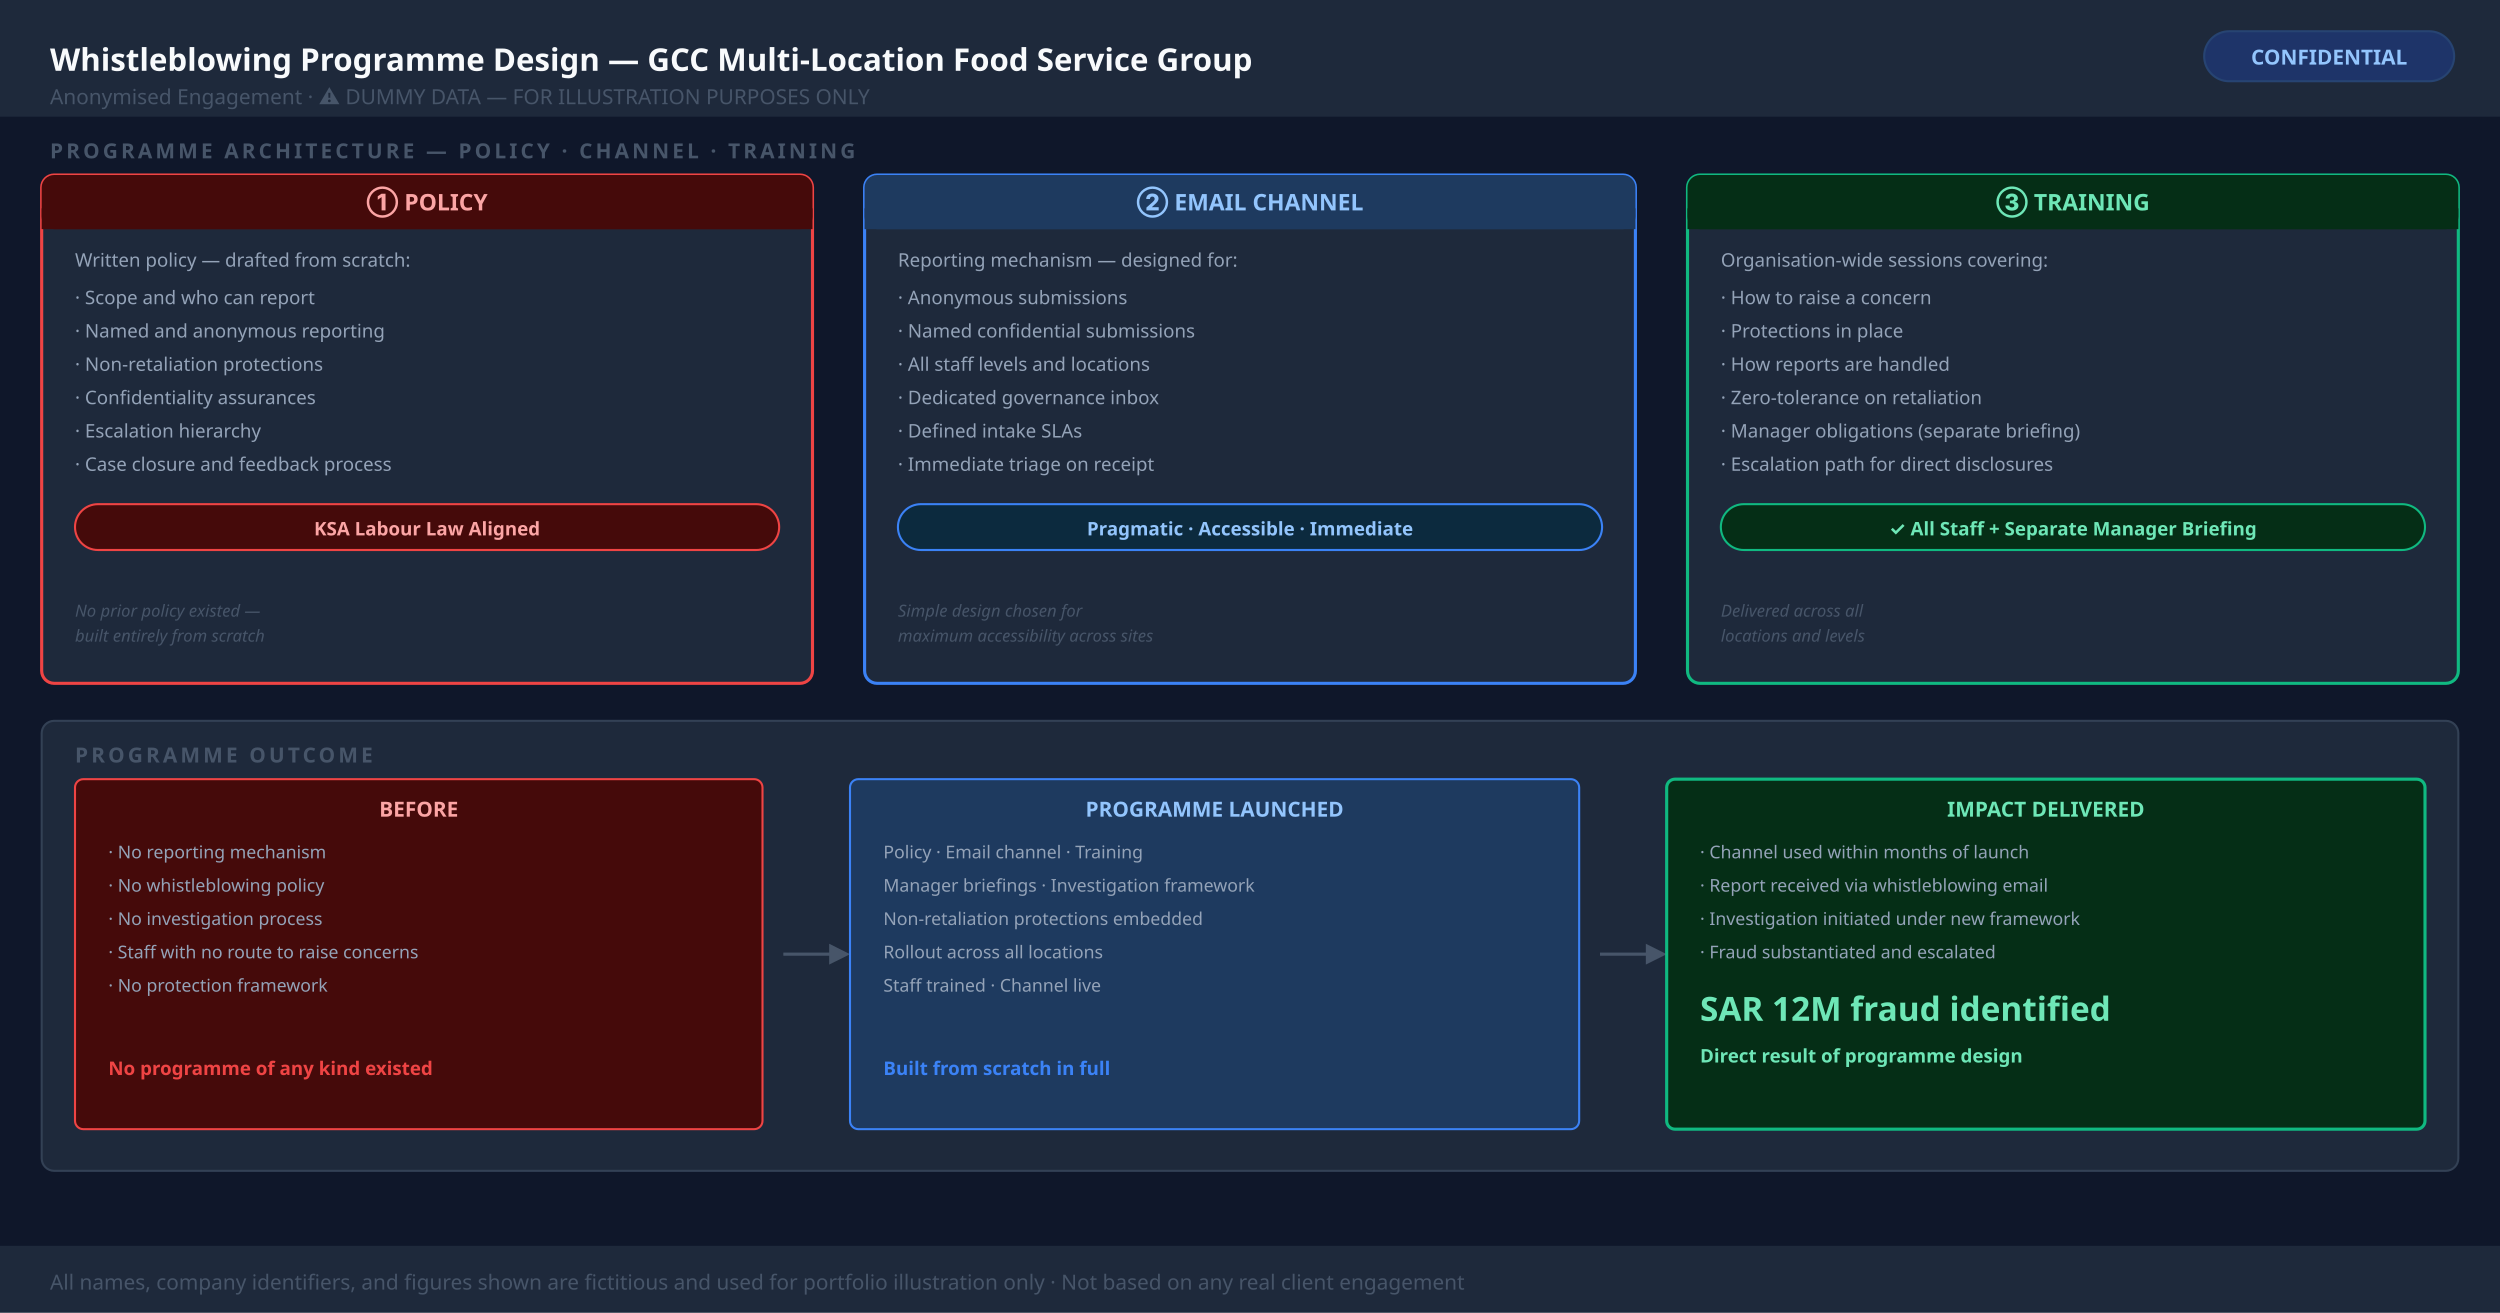
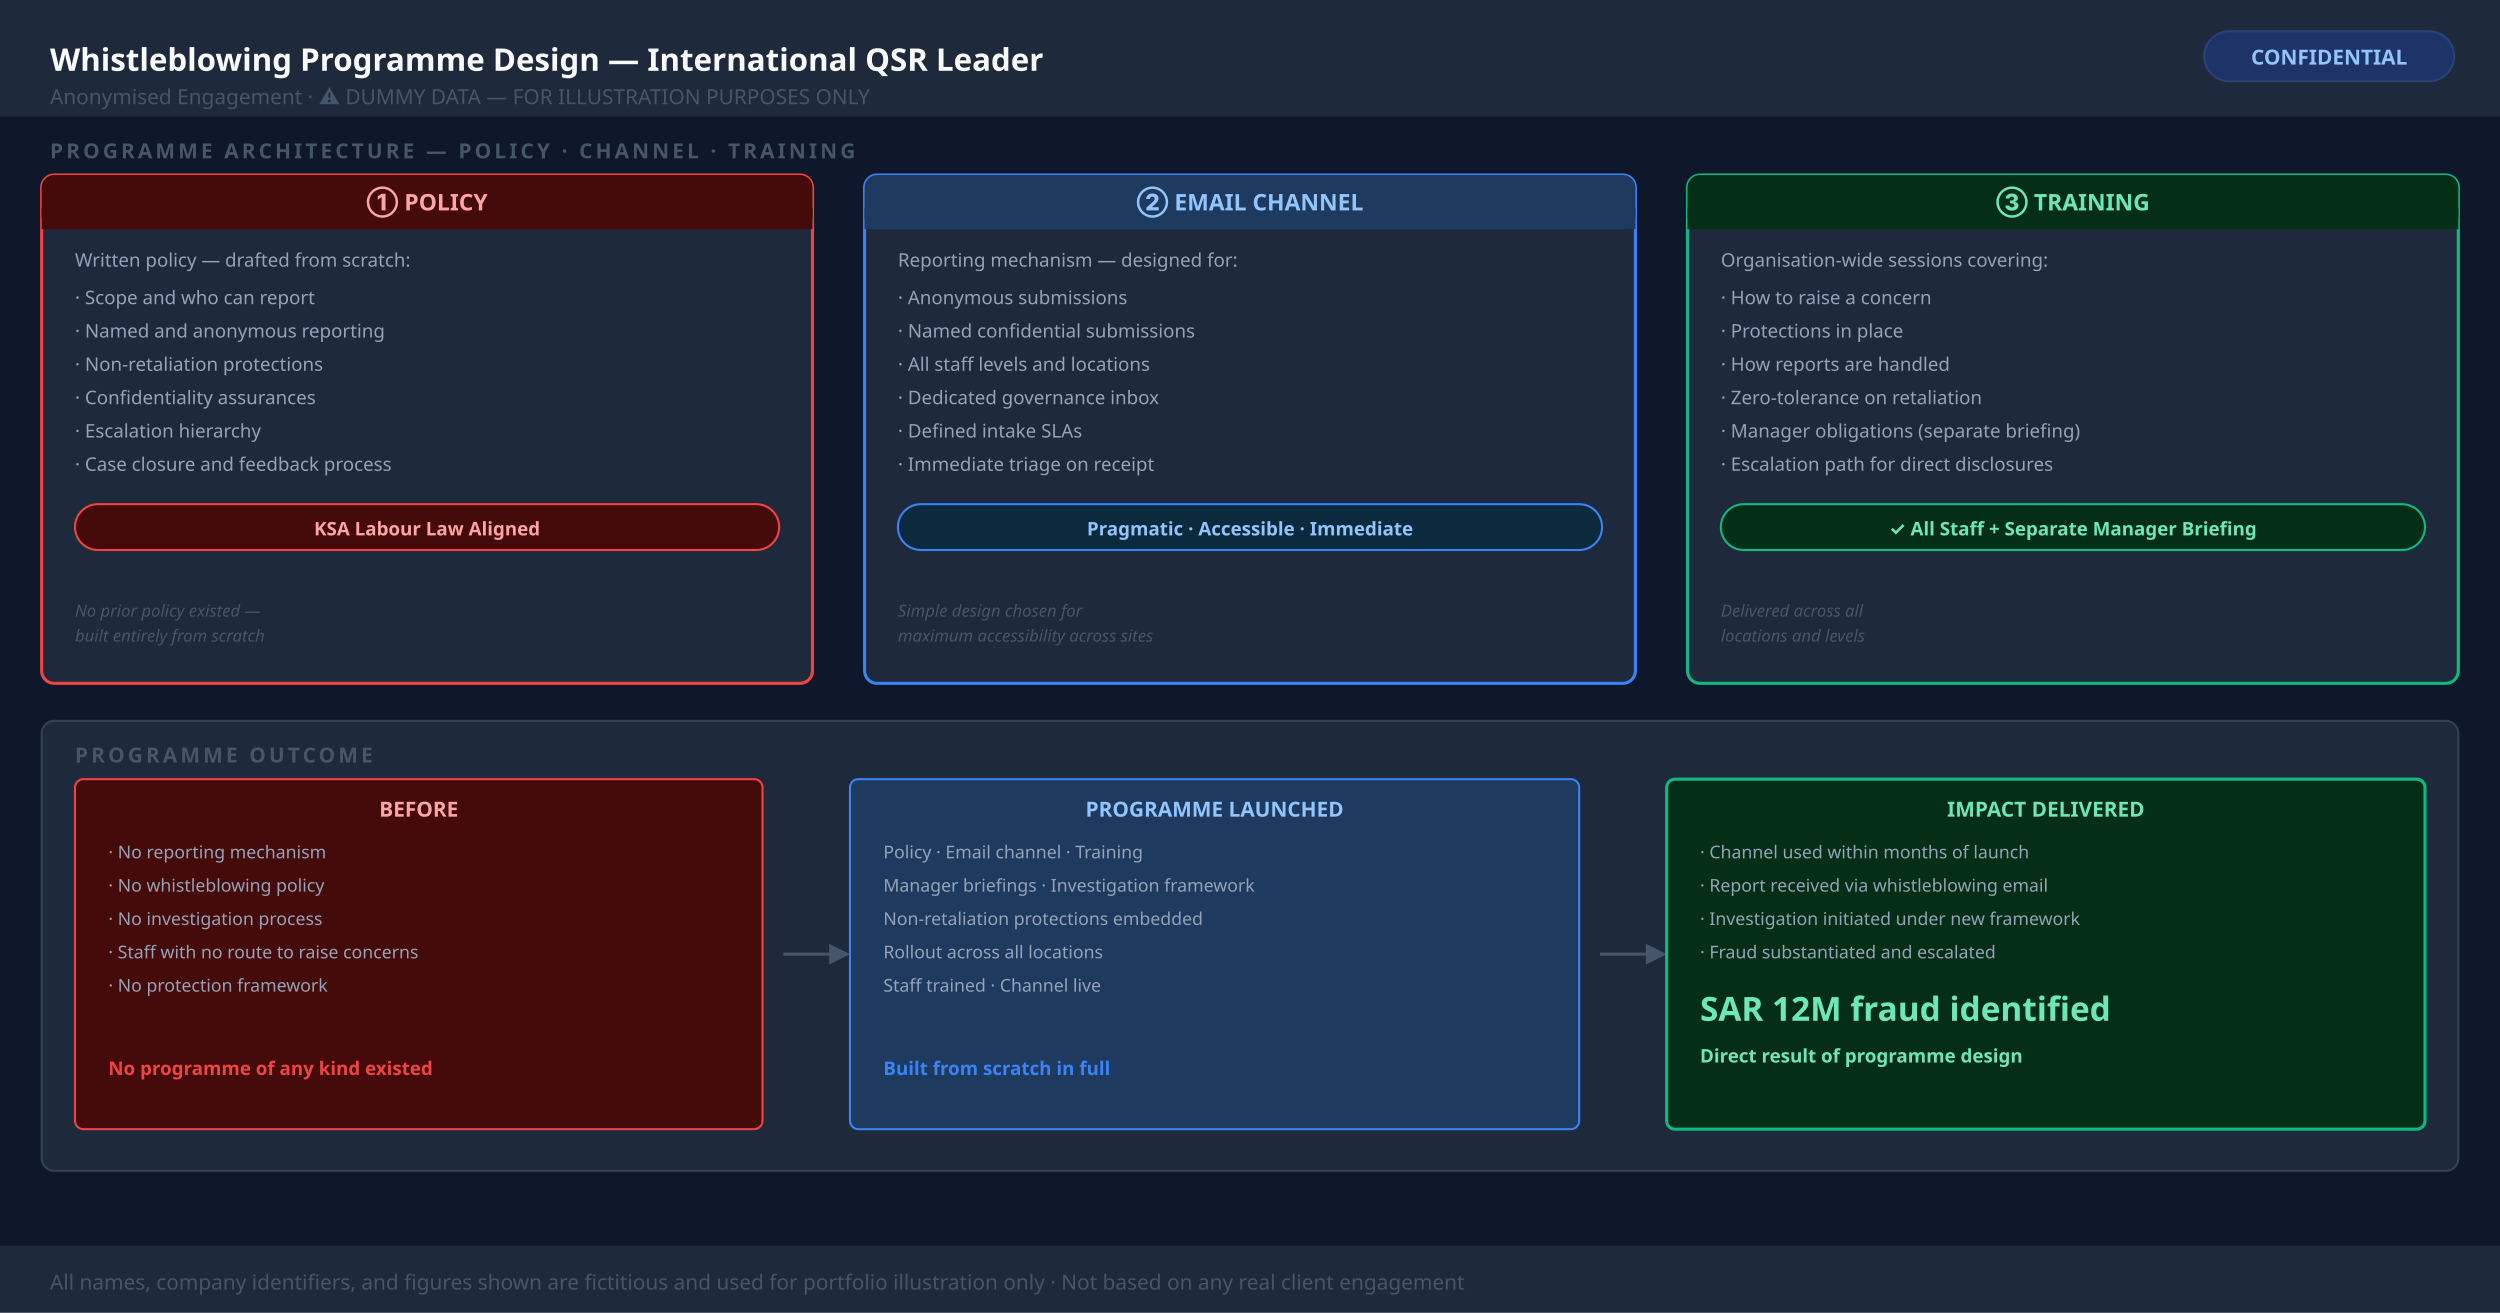
<svg xmlns="http://www.w3.org/2000/svg" width="1200" height="630" viewBox="0 0 1200 630" font-family="'Segoe UI',system-ui,-apple-system,sans-serif">
  <rect width="1200" height="630" fill="#0f172a" />
  <rect width="1200" height="56" fill="#1e293b" />
-   <text x="24" y="34" fill="#f8fafc" font-size="15" font-weight="700">Whistleblowing Programme Design — GCC Multi-Location Food Service Group</text>
+   <text x="24" y="34" fill="#f8fafc" font-size="15" font-weight="700">Whistleblowing Programme Design — International QSR Leader</text>
  <text x="24" y="50" fill="#475569" font-size="10">Anonymised Engagement · ⚠ DUMMY DATA — FOR ILLUSTRATION PURPOSES ONLY</text>
  <rect x="1058" y="15" width="120" height="24" rx="12" fill="#1d4ed8" opacity="0.3" stroke="#3b82f6" stroke-width="1" />
  <text x="1118" y="31" fill="#93c5fd" font-size="10" font-weight="700" text-anchor="middle">CONFIDENTIAL</text>
  <text x="24" y="76" fill="#475569" font-size="10" font-weight="700" letter-spacing="1.5">PROGRAMME ARCHITECTURE — POLICY · CHANNEL · TRAINING</text>
  <rect x="20" y="84" width="370" height="244" rx="6" fill="#1e293b" stroke="#ef4444" stroke-width="1.5" />
  <rect x="20" y="84" width="370" height="26" rx="6" fill="#450a0a" />
  <rect x="20" y="100" width="370" height="10" fill="#450a0a" />
  <text x="205" y="101" fill="#fca5a5" font-size="11" font-weight="800" text-anchor="middle">① POLICY</text>
  <text x="36" y="128" fill="#94a3b8" font-size="9">Written policy — drafted from scratch:</text>
  <text x="36" y="146" fill="#94a3b8" font-size="9">· Scope and who can report</text>
  <text x="36" y="162" fill="#94a3b8" font-size="9">· Named and anonymous reporting</text>
  <text x="36" y="178" fill="#94a3b8" font-size="9">· Non-retaliation protections</text>
  <text x="36" y="194" fill="#94a3b8" font-size="9">· Confidentiality assurances</text>
  <text x="36" y="210" fill="#94a3b8" font-size="9">· Escalation hierarchy</text>
  <text x="36" y="226" fill="#94a3b8" font-size="9">· Case closure and feedback process</text>
  <rect x="36" y="242" width="338" height="22" rx="11" fill="#450a0a" stroke="#ef4444" stroke-width="1" />
  <text x="205" y="257" fill="#fca5a5" font-size="9" font-weight="700" text-anchor="middle">KSA Labour Law Aligned</text>
  <text x="36" y="296" fill="#475569" font-size="8" font-style="italic">No prior policy existed —</text>
  <text x="36" y="308" fill="#475569" font-size="8" font-style="italic">built entirely from scratch</text>
  <rect x="415" y="84" width="370" height="244" rx="6" fill="#1e293b" stroke="#3b82f6" stroke-width="1.5" />
  <rect x="415" y="84" width="370" height="26" rx="6" fill="#1e3a5f" />
  <rect x="415" y="100" width="370" height="10" fill="#1e3a5f" />
  <text x="600" y="101" fill="#93c5fd" font-size="11" font-weight="800" text-anchor="middle">② EMAIL CHANNEL</text>
  <text x="431" y="128" fill="#94a3b8" font-size="9">Reporting mechanism — designed for:</text>
  <text x="431" y="146" fill="#94a3b8" font-size="9">· Anonymous submissions</text>
  <text x="431" y="162" fill="#94a3b8" font-size="9">· Named confidential submissions</text>
  <text x="431" y="178" fill="#94a3b8" font-size="9">· All staff levels and locations</text>
  <text x="431" y="194" fill="#94a3b8" font-size="9">· Dedicated governance inbox</text>
  <text x="431" y="210" fill="#94a3b8" font-size="9">· Defined intake SLAs</text>
  <text x="431" y="226" fill="#94a3b8" font-size="9">· Immediate triage on receipt</text>
  <rect x="431" y="242" width="338" height="22" rx="11" fill="#0c2a3e" stroke="#3b82f6" stroke-width="1" />
  <text x="600" y="257" fill="#93c5fd" font-size="9" font-weight="700" text-anchor="middle">Pragmatic · Accessible · Immediate</text>
  <text x="431" y="296" fill="#475569" font-size="8" font-style="italic">Simple design chosen for</text>
  <text x="431" y="308" fill="#475569" font-size="8" font-style="italic">maximum accessibility across sites</text>
  <rect x="810" y="84" width="370" height="244" rx="6" fill="#1e293b" stroke="#10b981" stroke-width="1.5" />
  <rect x="810" y="84" width="370" height="26" rx="6" fill="#052e16" />
  <rect x="810" y="100" width="370" height="10" fill="#052e16" />
  <text x="995" y="101" fill="#6ee7b7" font-size="11" font-weight="800" text-anchor="middle">③ TRAINING</text>
  <text x="826" y="128" fill="#94a3b8" font-size="9">Organisation-wide sessions covering:</text>
  <text x="826" y="146" fill="#94a3b8" font-size="9">· How to raise a concern</text>
  <text x="826" y="162" fill="#94a3b8" font-size="9">· Protections in place</text>
  <text x="826" y="178" fill="#94a3b8" font-size="9">· How reports are handled</text>
  <text x="826" y="194" fill="#94a3b8" font-size="9">· Zero-tolerance on retaliation</text>
  <text x="826" y="210" fill="#94a3b8" font-size="9">· Manager obligations (separate briefing)</text>
  <text x="826" y="226" fill="#94a3b8" font-size="9">· Escalation path for direct disclosures</text>
  <rect x="826" y="242" width="338" height="22" rx="11" fill="#052e16" stroke="#10b981" stroke-width="1" />
  <text x="995" y="257" fill="#6ee7b7" font-size="9" font-weight="700" text-anchor="middle">✓ All Staff + Separate Manager Briefing</text>
  <text x="826" y="296" fill="#475569" font-size="8" font-style="italic">Delivered across all</text>
  <text x="826" y="308" fill="#475569" font-size="8" font-style="italic">locations and levels</text>
  <rect x="20" y="346" width="1160" height="216" rx="6" fill="#1e293b" stroke="#334155" stroke-width="1" />
  <text x="36" y="366" fill="#475569" font-size="10" font-weight="700" letter-spacing="1.5">PROGRAMME OUTCOME</text>
  <rect x="36" y="374" width="330" height="168" rx="4" fill="#450a0a" stroke="#ef4444" stroke-width="1" />
  <text x="201" y="392" fill="#fca5a5" font-size="10" font-weight="800" text-anchor="middle">BEFORE</text>
  <text x="52" y="412" fill="#94a3b8" font-size="8.5">· No reporting mechanism</text>
  <text x="52" y="428" fill="#94a3b8" font-size="8.5">· No whistleblowing policy</text>
  <text x="52" y="444" fill="#94a3b8" font-size="8.5">· No investigation process</text>
  <text x="52" y="460" fill="#94a3b8" font-size="8.5">· Staff with no route to raise concerns</text>
  <text x="52" y="476" fill="#94a3b8" font-size="8.5">· No protection framework</text>
  <text x="52" y="516" fill="#ef4444" font-size="9" font-weight="700">No programme of any kind existed</text>
  <line x1="376" y1="458" x2="400" y2="458" stroke="#475569" stroke-width="1.5" />
  <polygon points="398,453 408,458 398,463" fill="#475569" />
  <rect x="408" y="374" width="350" height="168" rx="4" fill="#1e3a5f" stroke="#3b82f6" stroke-width="1" />
  <text x="583" y="392" fill="#93c5fd" font-size="10" font-weight="800" text-anchor="middle">PROGRAMME LAUNCHED</text>
  <text x="424" y="412" fill="#94a3b8" font-size="8.5">Policy · Email channel · Training</text>
  <text x="424" y="428" fill="#94a3b8" font-size="8.5">Manager briefings · Investigation framework</text>
  <text x="424" y="444" fill="#94a3b8" font-size="8.5">Non-retaliation protections embedded</text>
  <text x="424" y="460" fill="#94a3b8" font-size="8.5">Rollout across all locations</text>
  <text x="424" y="476" fill="#94a3b8" font-size="8.5">Staff trained · Channel live</text>
  <text x="424" y="516" fill="#3b82f6" font-size="9" font-weight="700">Built from scratch in full</text>
  <line x1="768" y1="458" x2="792" y2="458" stroke="#475569" stroke-width="1.5" />
  <polygon points="790,453 800,458 790,463" fill="#475569" />
  <rect x="800" y="374" width="364" height="168" rx="4" fill="#052e16" stroke="#10b981" stroke-width="1.5" />
  <text x="982" y="392" fill="#6ee7b7" font-size="10" font-weight="800" text-anchor="middle">IMPACT DELIVERED</text>
  <text x="816" y="412" fill="#94a3b8" font-size="8.5">· Channel used within months of launch</text>
  <text x="816" y="428" fill="#94a3b8" font-size="8.5">· Report received via whistleblowing email</text>
  <text x="816" y="444" fill="#94a3b8" font-size="8.5">· Investigation initiated under new framework</text>
  <text x="816" y="460" fill="#94a3b8" font-size="8.5">· Fraud substantiated and escalated</text>
  <text x="816" y="490" fill="#6ee7b7" font-size="16" font-weight="900">SAR 12M fraud identified</text>
  <text x="816" y="510" fill="#6ee7b7" font-size="9" font-weight="700">Direct result of programme design</text>
  <rect x="0" y="598" width="1200" height="32" fill="#1e293b" />
  <text x="24" y="619" fill="#475569" font-size="10">All names, company identifiers, and figures shown are fictitious and used for portfolio illustration only · Not based on any real client engagement</text>
</svg>
